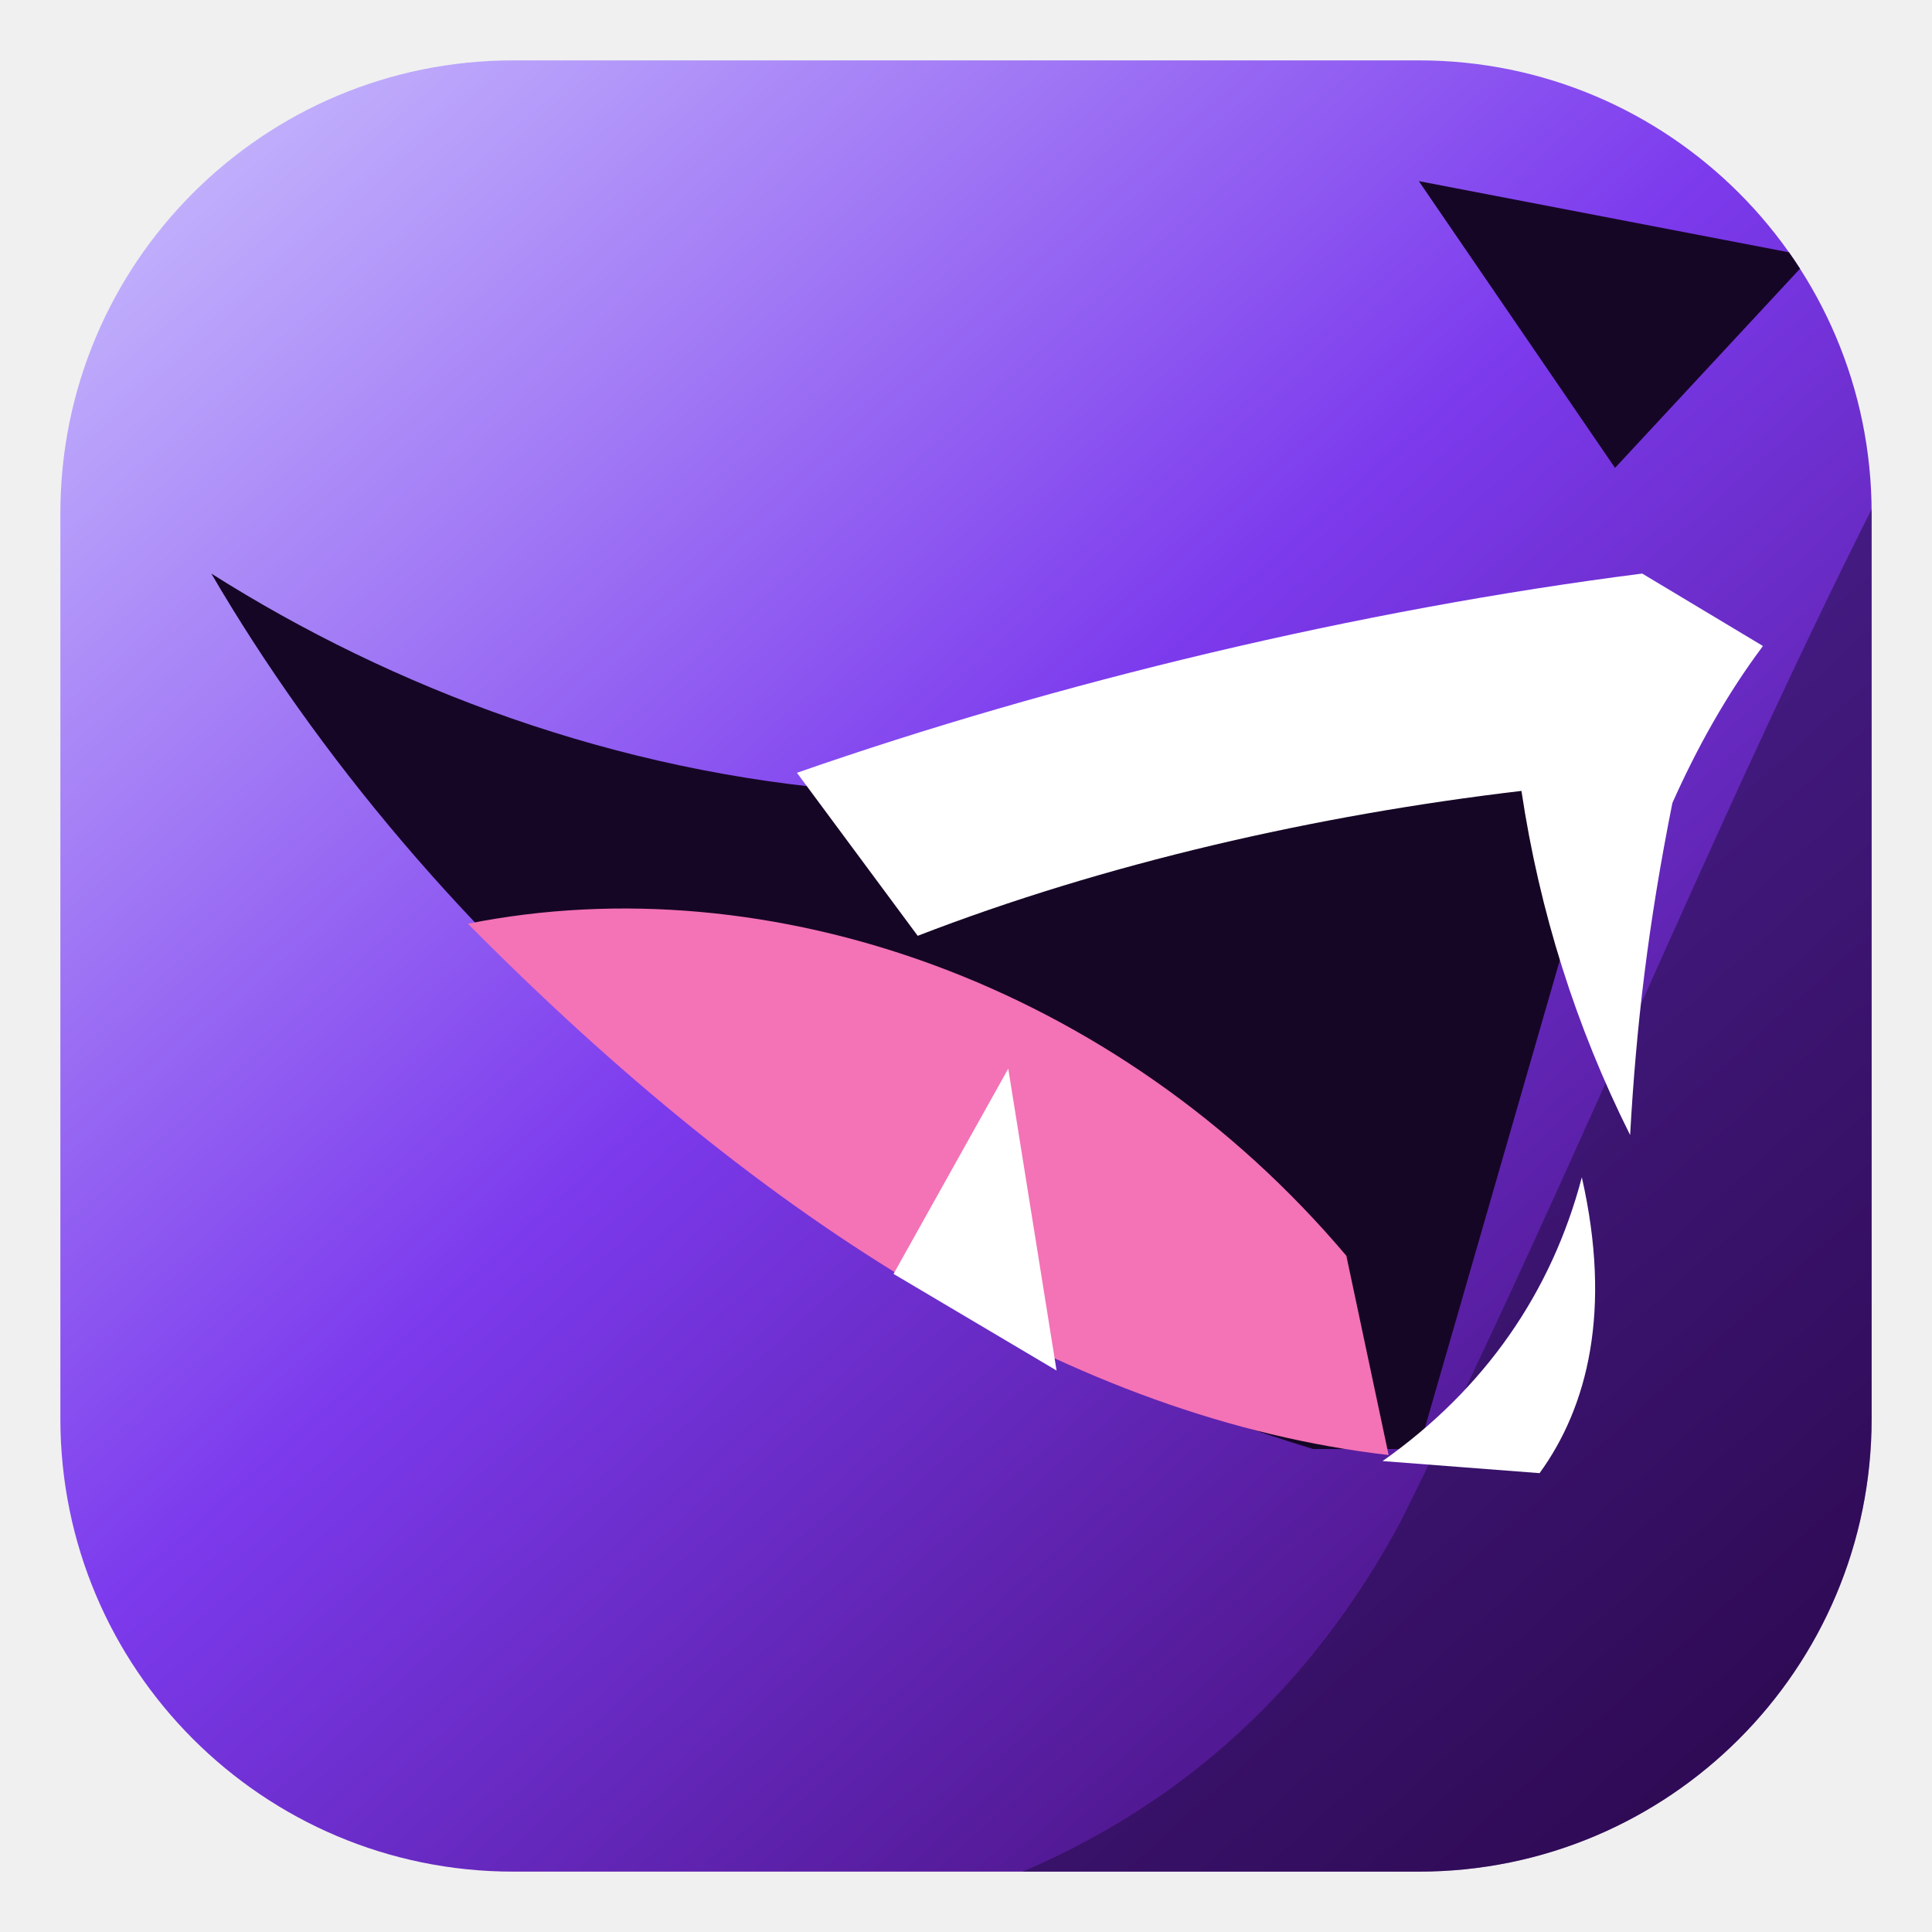
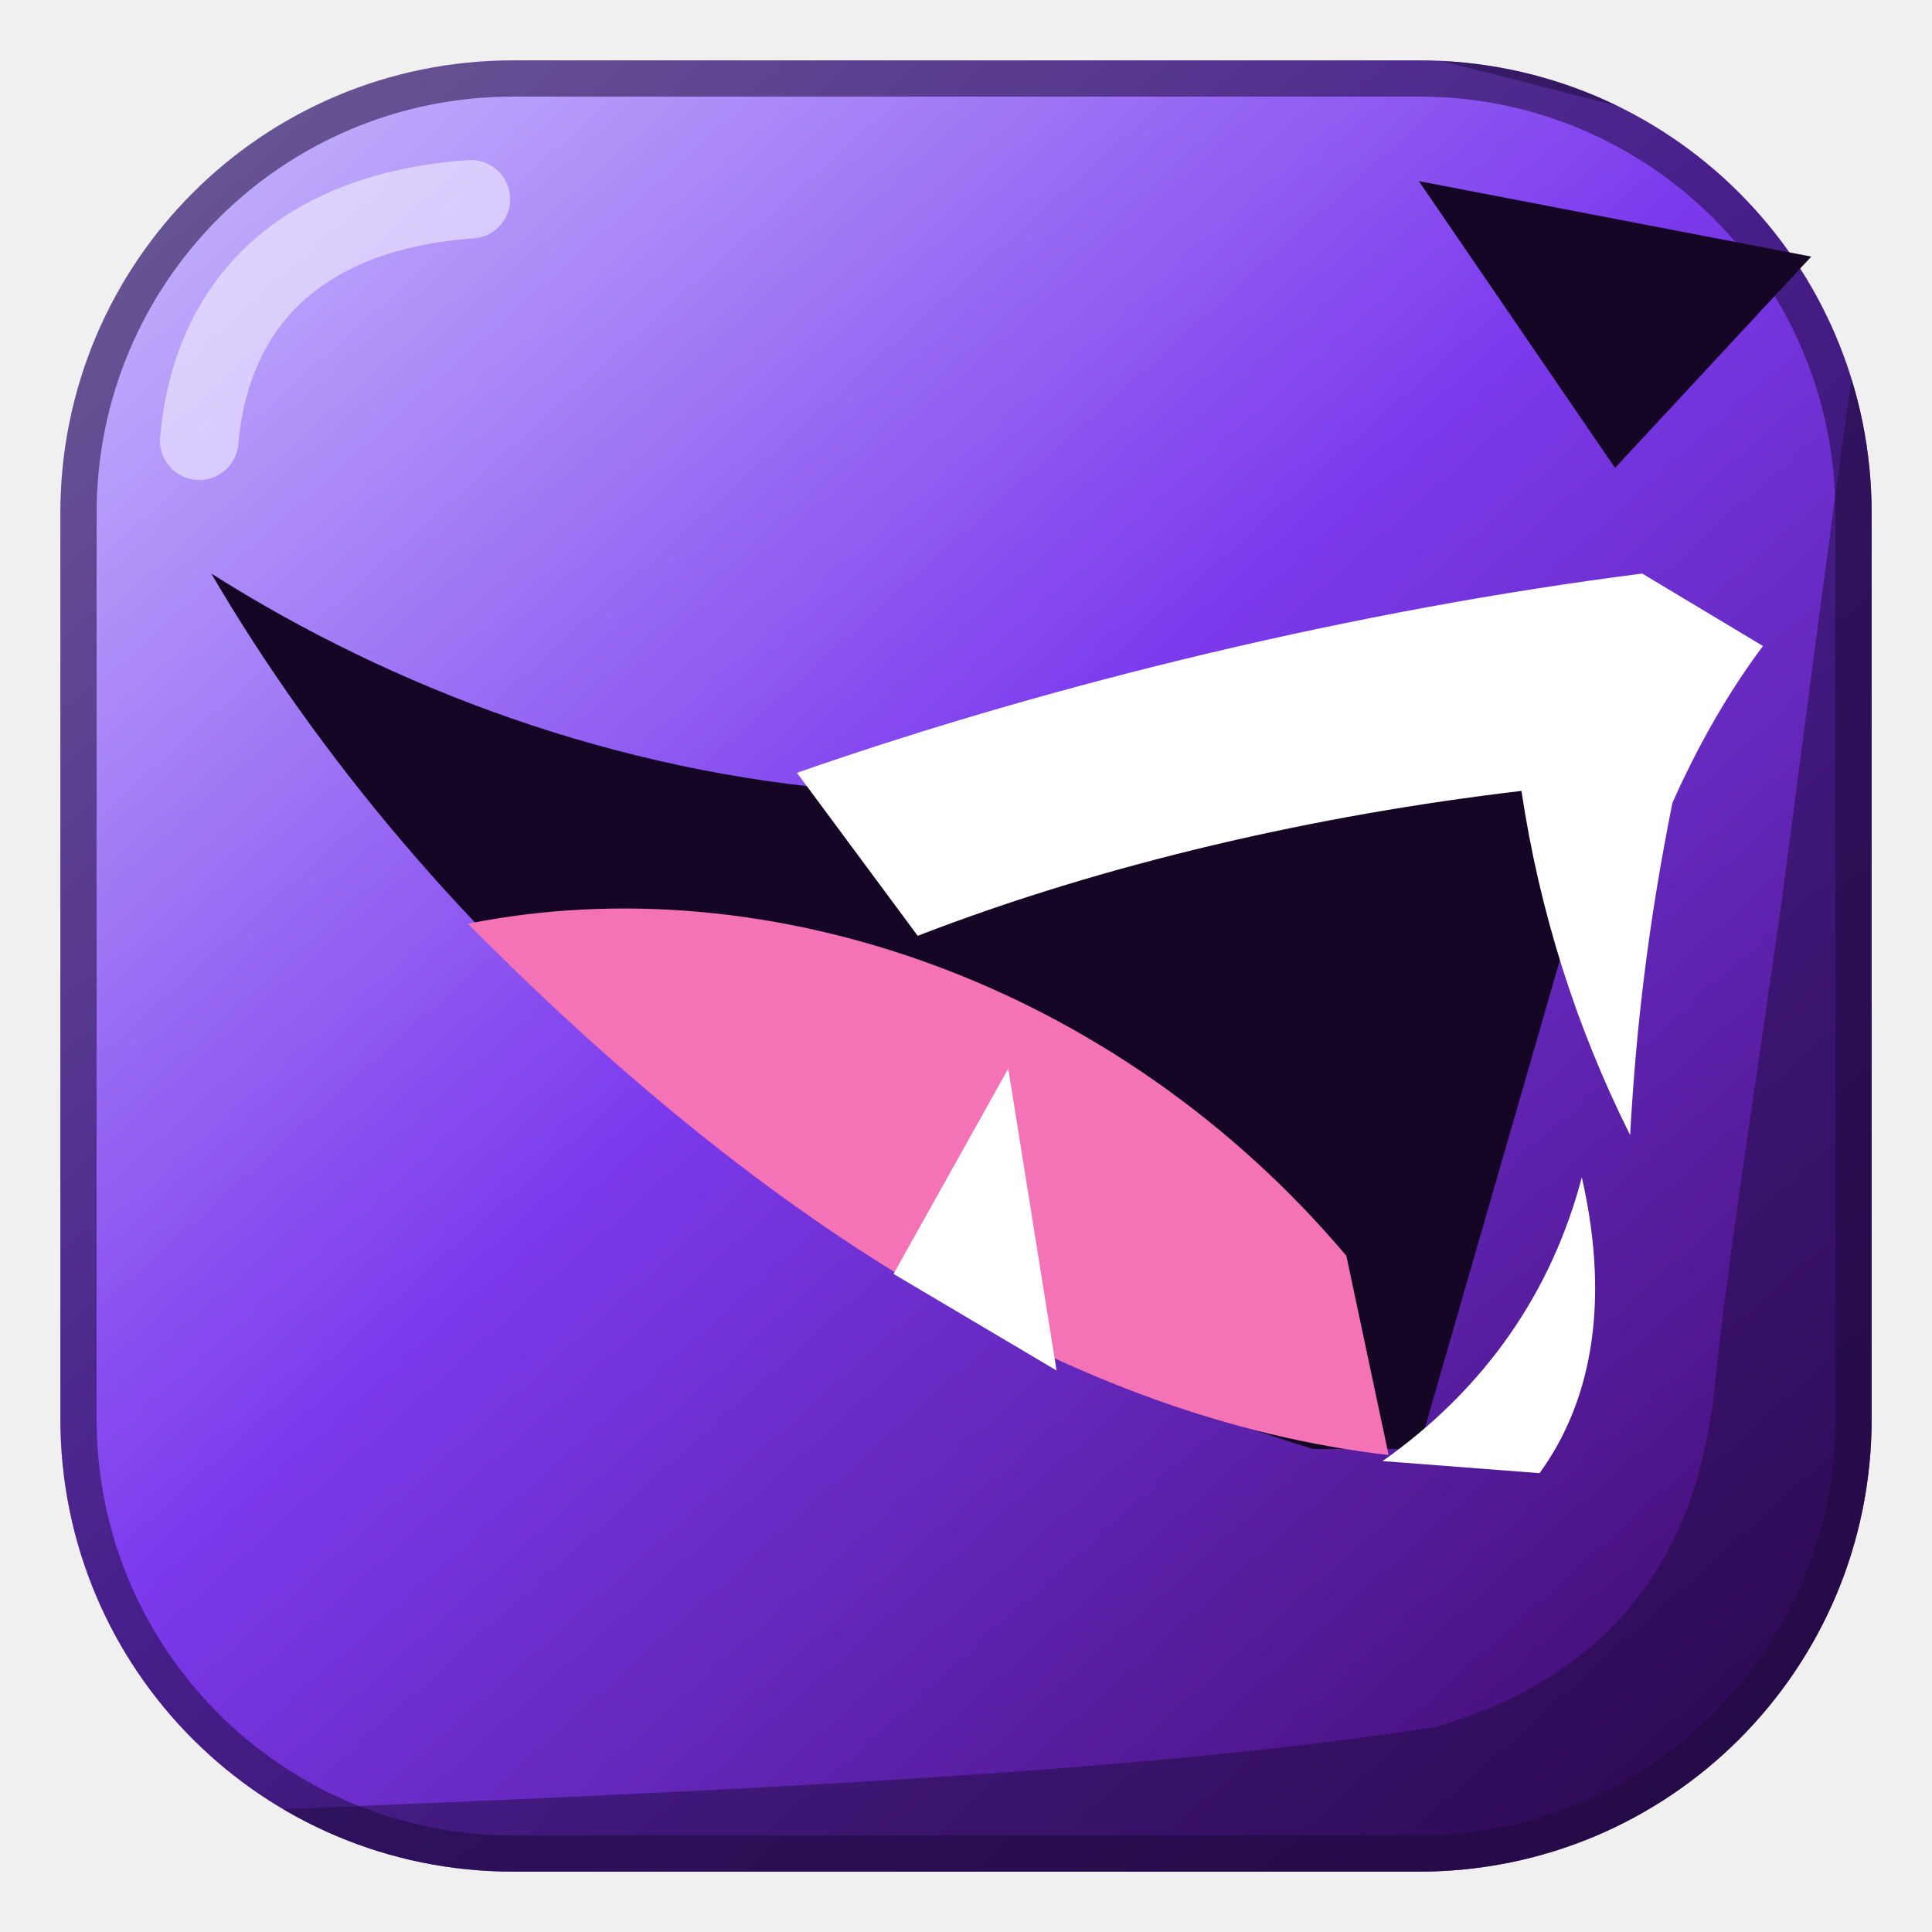
<svg xmlns="http://www.w3.org/2000/svg" viewBox="0 0 64 64">
  <defs>
    <linearGradient id="t" x1="6" y1="4" x2="58" y2="62" gradientUnits="userSpaceOnUse">
      <stop offset="0" stop-color="#c4b5fd" />
      <stop offset=".45" stop-color="#7c3aed" />
      <stop offset="1" stop-color="#3b0764" />
    </linearGradient>
    <clipPath id="c">
-       <rect x="2" y="2" width="60" height="60" rx="15" />
+       <path d="M17 2 H47 C55.3 2 62 8.7 62 17 V47 C62 55.3 55.3 62 47 62 H17 C8.7 62 2 55.3 2 47 V17 C2 8.7 8.7 2 17 2Z" />
    </clipPath>
  </defs>
-   <rect x="2" y="2" width="60" height="60" rx="15" fill="url(#t)" />
+   <path d="M17 2 H47 C55.3 2 62 8.7 62 17 V47 C62 55.3 55.3 62 47 62 H17 C8.7 62 2 55.3 2 47 V17 C2 8.7 8.7 2 17 2Z" fill="url(#t)" />
  <g clip-path="url(#c)">
-     <path d="M47 6 L60 8.5 L53.5 15.5 Z" fill="#160626" />
-     <path d="M7 19 C14 31 27 43 43.5 48 L47 48 L54.5 22 C45 21.6 36.5 23.5 28.4 26.2 C20.4 25.6 13 22.8 7 19Z" fill="#160626" />
-     <path d="M15.5 30.6 C25.5 28.6 37 32.6 44.6 41.6 L46 48.2 C35.6 47 25.4 40.6 15.5 30.6Z" fill="#f472b6" />
-     <path d="M29.6 42.2 L33.4 35.4 L35 45.4 Z" fill="#fff" />
-     <path d="M64 13 C57.6 25 52.6 38 46.4 50.4 C42 58.6 35 62.6 27 64 H64Z" fill="#1e0a3c" opacity=".5" />
-     <path d="M26.4 25.6 C35 22.6 45 20.2 54.4 19 L58.4 21.4 C57.2 23 56.2 24.8 55.4 26.6 C54.6 30.6 54.2 34 54 37.6 C52.2 34 51 30.2 50.4 26.2 C43.6 27 36.6 28.6 30.4 31 Z" fill="#fff" />
-     <path d="M45.8 48.4 C49.2 46 51.4 42.8 52.4 39 C53.4 43.4 52.6 46.6 51 48.8 Z" fill="#fff" />
+     <path d="M-30 -30 H90 V90 H-30 Z M-20 -10.5 L1 -7.4 C26 -3.6 44 1 57 4.4 C59.6 5.2 61 6.6 61.8 9.4 C60.8 16 59.8 24 59 30 C58 37 57.2 42 56.8 46 C56.2 51.4 53.6 55.4 47.6 57.2 C36 59 20 59.6 -20 61 Z" fill-rule="evenodd" fill="#1e0a3c" opacity="0.50" />
+     <path d="M6.6 14.6 C7 10 10 7 15.6 6.6" fill="none" stroke="#fff" stroke-width="2.6" stroke-linecap="round" opacity=".5" />
+     <path d="M17 2 H47 C55.3 2 62 8.7 62 17 V47 C62 55.3 55.3 62 47 62 H17 C8.7 62 2 55.3 2 47 V17 C2 8.7 8.7 2 17 2Z" fill="none" stroke="#1e0a3c" stroke-width="2.4" opacity=".55" />
  </g>
+   <path d="M47 6 L60 8.5 L53.5 15.5 Z" fill="#160626" />
+   <path d="M7 19 C14 31 27 43 43.5 48 L47 48 L54.5 22 C45 21.6 36.5 23.5 28.4 26.2 C20.4 25.6 13 22.8 7 19Z" fill="#160626" />
+   <path d="M15.5 30.6 C25.5 28.6 37 32.6 44.6 41.6 L46 48.2 C35.6 47 25.4 40.6 15.5 30.6Z" fill="#f472b6" />
+   <path d="M29.6 42.2 L33.4 35.4 L35 45.4 Z" fill="#fff" />
+   <path d="M26.4 25.6 C35 22.6 45 20.2 54.4 19 L58.4 21.4 C57.2 23 56.2 24.8 55.4 26.6 C54.6 30.6 54.2 34 54 37.6 C52.2 34 51 30.2 50.4 26.2 C43.6 27 36.6 28.6 30.4 31 Z" fill="#fff" />
+   <path d="M45.8 48.4 C49.2 46 51.4 42.8 52.4 39 C53.4 43.4 52.6 46.6 51 48.8 Z" fill="#fff" />
</svg>
